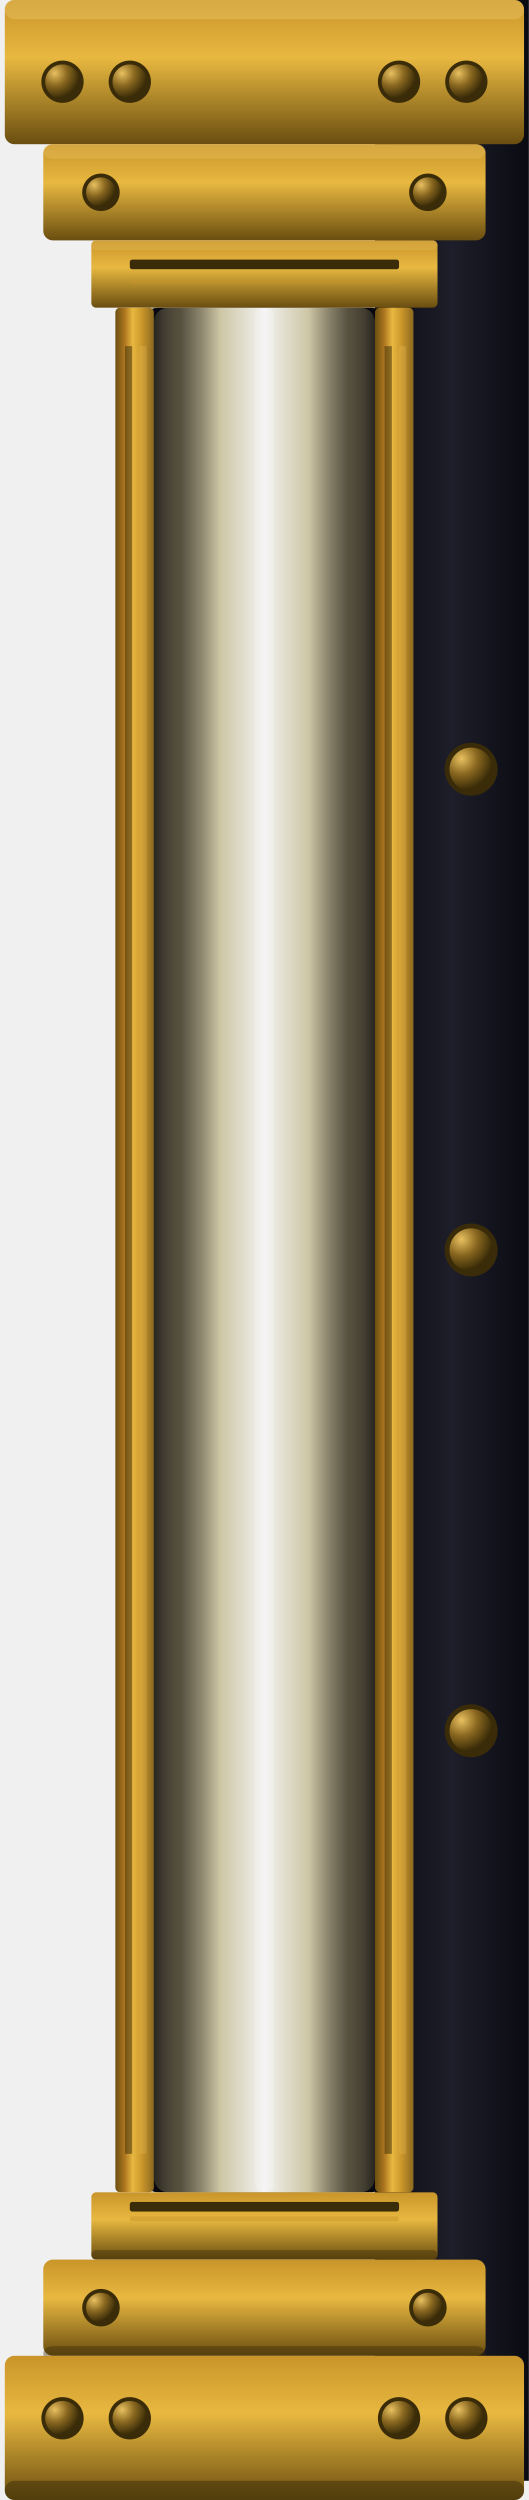
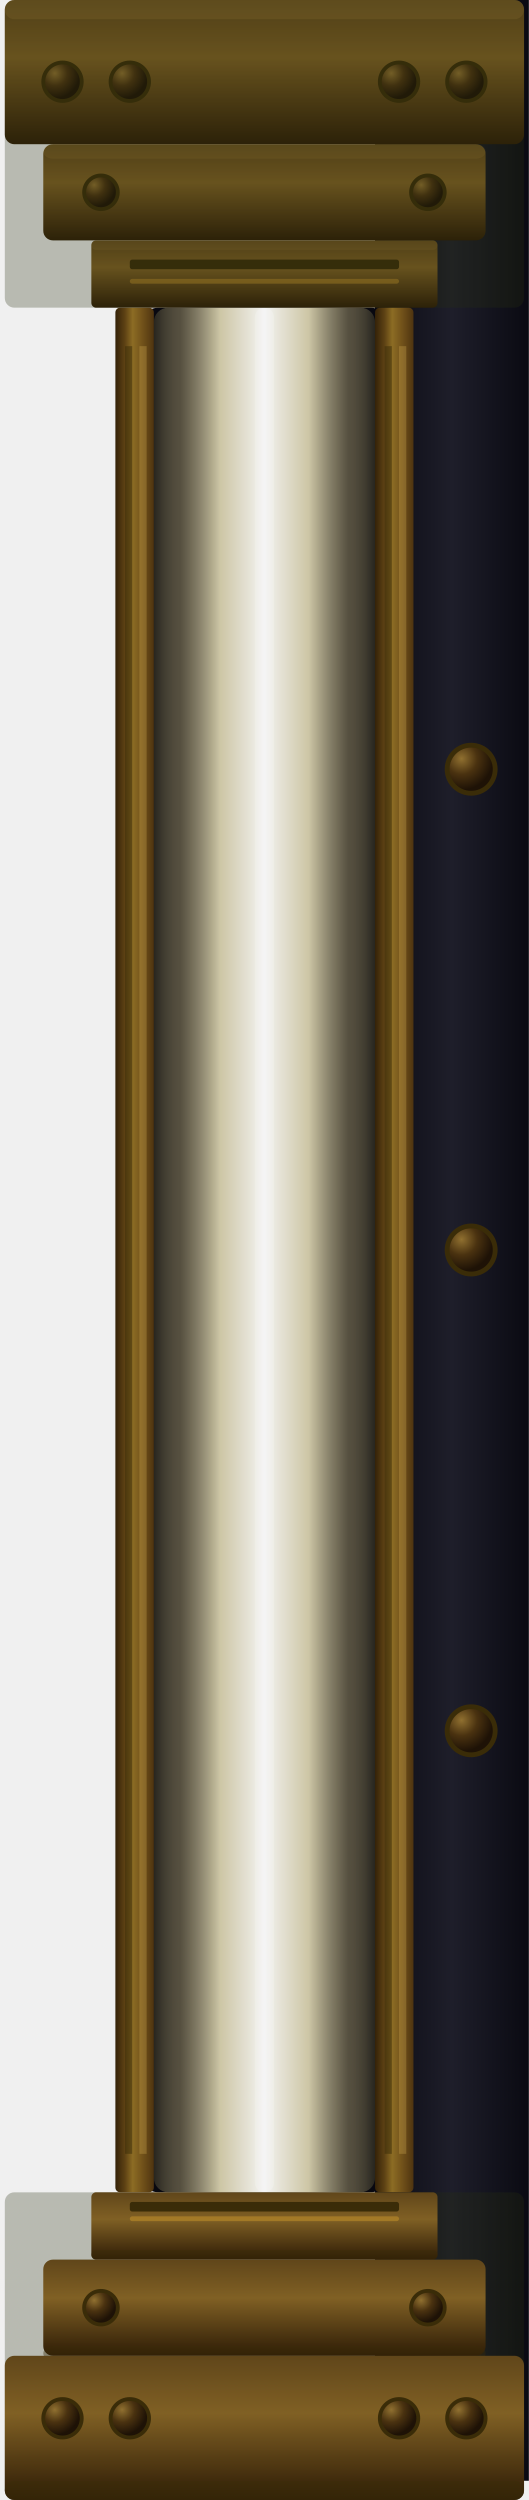
<svg xmlns="http://www.w3.org/2000/svg" viewBox="0 0 110 520" aria-hidden="true">
  <defs>
    <linearGradient id="brass-v-r" x1="0" x2="1" y1="0" y2="0">
-       <stop offset="0%" stop-color="#6a4e10" />
-       <stop offset="25%" stop-color="#b07820" />
-       <stop offset="45%" stop-color="#e8b840" />
-       <stop offset="70%" stop-color="#c9952a" />
-       <stop offset="100%" stop-color="#8a6820" />
+       <stop offset="0%" stop-color="#342208" />
+       <stop offset="25%" stop-color="#5e4214" />
+       <stop offset="45%" stop-color="#8c6c24" />
+       <stop offset="70%" stop-color="#72521a" />
+       <stop offset="100%" stop-color="#4e3410" />
    </linearGradient>
    <linearGradient id="brass-h-r" x1="0" x2="0" y1="0" y2="1">
-       <stop offset="0%" stop-color="#c9952a" />
-       <stop offset="40%" stop-color="#e8b840" />
-       <stop offset="100%" stop-color="#6a4e10" />
+       <stop offset="0%" stop-color="#60461a" />
+       <stop offset="40%" stop-color="#806024" />
+       <stop offset="100%" stop-color="#2e1c06" />
    </linearGradient>
    <linearGradient id="glass-tube-r" x1="0" x2="1" y1="0" y2="0">
      <stop offset="0%" stop-color="#2a2820" stop-opacity="0.9" />
      <stop offset="12%" stop-color="#8a8060" stop-opacity="0.6" />
      <stop offset="30%" stop-color="#f0e8c0" stop-opacity="0.85" />
      <stop offset="50%" stop-color="#ffffff" stop-opacity="0.95" />
      <stop offset="70%" stop-color="#f0e8c0" stop-opacity="0.85" />
      <stop offset="88%" stop-color="#8a8060" stop-opacity="0.6" />
      <stop offset="100%" stop-color="#2a2820" stop-opacity="0.9" />
    </linearGradient>
    <linearGradient id="plate-r" x1="0" x2="1" y1="0" y2="0">
      <stop offset="0%" stop-color="#0a0a12" />
      <stop offset="50%" stop-color="#1e1e2a" />
      <stop offset="100%" stop-color="#0a0a12" />
    </linearGradient>
    <radialGradient id="riv-br" cx="30%" cy="28%" r="65%">
-       <stop offset="0%" stop-color="#e8c060" />
-       <stop offset="50%" stop-color="#8a6820" />
-       <stop offset="100%" stop-color="#3a2c08" />
+       <stop offset="0%" stop-color="#907030" />
+       <stop offset="50%" stop-color="#4a3210" />
+       <stop offset="100%" stop-color="#1e1206" />
    </radialGradient>
    <radialGradient id="tube-glow-r" cx="50%" cy="50%" r="50%">
      <stop offset="0%" stop-color="#f5c040" stop-opacity="0.0" />
      <stop offset="100%" stop-color="#f5c040" stop-opacity="0.0" />
    </radialGradient>
  </defs>
  <rect x="78" y="0" width="32" height="516" fill="url(#plate-r)" />
  <rect class="tube-glow-rect" x="0" y="64" width="110" height="392" fill="url(#tube-glow-r)" rx="6" />
  <rect x="29" y="64" width="52" height="392" fill="#080810" rx="4" />
  <rect class="glass-tube-rect" x="32" y="64" width="46" height="392" fill="url(#glass-tube-r)" rx="3" />
  <rect x="53" y="64" width="4" height="392" fill="white" fill-opacity="0.18" rx="2" />
  <rect x="1" y="0" width="108" height="30" fill="url(#brass-h-r)" rx="2" />
-   <rect x="1" y="0" width="108" height="4" fill="#e8c060" fill-opacity="0.5" rx="2" />
+   <rect x="1" y="0" width="108" height="4" fill="#e8c060" fill-opacity="0.14" rx="2" />
  <circle cx="13" cy="17" r="4" fill="url(#riv-br)" stroke="#3a2c08" stroke-width="0.8" />
  <circle cx="27" cy="17" r="4" fill="url(#riv-br)" stroke="#3a2c08" stroke-width="0.8" />
  <circle cx="83" cy="17" r="4" fill="url(#riv-br)" stroke="#3a2c08" stroke-width="0.8" />
  <circle cx="97" cy="17" r="4" fill="url(#riv-br)" stroke="#3a2c08" stroke-width="0.8" />
  <rect x="9" y="30" width="92" height="20" fill="url(#brass-h-r)" rx="2" />
-   <rect x="9" y="30" width="92" height="3" fill="#e8c060" fill-opacity="0.4" rx="2" />
+   <rect x="9" y="30" width="92" height="3" fill="#e8c060" fill-opacity="0.10" rx="2" />
  <circle cx="21" cy="40" r="3.5" fill="url(#riv-br)" stroke="#3a2c08" stroke-width="0.8" />
  <circle cx="89" cy="40" r="3.5" fill="url(#riv-br)" stroke="#3a2c08" stroke-width="0.8" />
  <rect x="19" y="50" width="72" height="14" fill="url(#brass-h-r)" rx="1" />
-   <rect x="19" y="50" width="72" height="2" fill="#e8c060" fill-opacity="0.3" rx="1" />
+   <rect x="19" y="50" width="72" height="2" fill="#e8c060" fill-opacity="0.08" rx="1" />
  <rect x="27" y="54" width="56" height="2" fill="#3a2c08" rx="0.5" />
  <rect x="27" y="58" width="56" height="1" fill="#c9952a" fill-opacity="0.5" rx="0.5" />
  <rect x="78" y="64" width="8" height="392" fill="url(#brass-v-r)" rx="1" />
  <rect x="80" y="72" width="1.5" height="376" fill="#3a2c08" fill-opacity="0.5" />
  <rect x="83" y="72" width="1.5" height="376" fill="#e8c060" fill-opacity="0.25" />
  <rect x="24" y="64" width="8" height="392" fill="url(#brass-v-r)" rx="1" />
  <rect x="26" y="72" width="1.5" height="376" fill="#3a2c08" fill-opacity="0.5" />
  <rect x="29" y="72" width="1.5" height="376" fill="#e8c060" fill-opacity="0.25" />
+   <rect x="1" y="0" width="108" height="64" fill="#283010" fill-opacity="0.28" rx="2" />
+   <rect x="1" y="456" width="108" height="64" fill="#283010" fill-opacity="0.28" rx="2" />
  <rect x="19" y="456" width="72" height="14" fill="url(#brass-h-r)" rx="1" />
  <rect x="19" y="468" width="72" height="2" fill="#3a2c08" fill-opacity="0.4" rx="1" />
  <rect x="27" y="458" width="56" height="2" fill="#3a2c08" rx="0.5" />
  <rect x="27" y="461" width="56" height="1" fill="#c9952a" fill-opacity="0.5" rx="0.5" />
  <rect x="9" y="470" width="92" height="20" fill="url(#brass-h-r)" rx="2" />
  <rect x="9" y="488" width="92" height="3" fill="#3a2c08" fill-opacity="0.4" rx="2" />
  <circle cx="21" cy="480" r="3.5" fill="url(#riv-br)" stroke="#3a2c08" stroke-width="0.8" />
  <circle cx="89" cy="480" r="3.5" fill="url(#riv-br)" stroke="#3a2c08" stroke-width="0.8" />
  <rect x="1" y="490" width="108" height="30" fill="url(#brass-h-r)" rx="2" />
  <rect x="1" y="516" width="108" height="4" fill="#3a2c08" fill-opacity="0.5" rx="2" />
  <circle cx="13" cy="503" r="4" fill="url(#riv-br)" stroke="#3a2c08" stroke-width="0.8" />
  <circle cx="27" cy="503" r="4" fill="url(#riv-br)" stroke="#3a2c08" stroke-width="0.8" />
  <circle cx="83" cy="503" r="4" fill="url(#riv-br)" stroke="#3a2c08" stroke-width="0.8" />
  <circle cx="97" cy="503" r="4" fill="url(#riv-br)" stroke="#3a2c08" stroke-width="0.8" />
  <circle cx="98" cy="160" r="5" fill="url(#riv-br)" stroke="#3a2c08" stroke-width="1" />
  <circle cx="98" cy="260" r="5" fill="url(#riv-br)" stroke="#3a2c08" stroke-width="1" />
  <circle cx="98" cy="360" r="5" fill="url(#riv-br)" stroke="#3a2c08" stroke-width="1" />
</svg>
